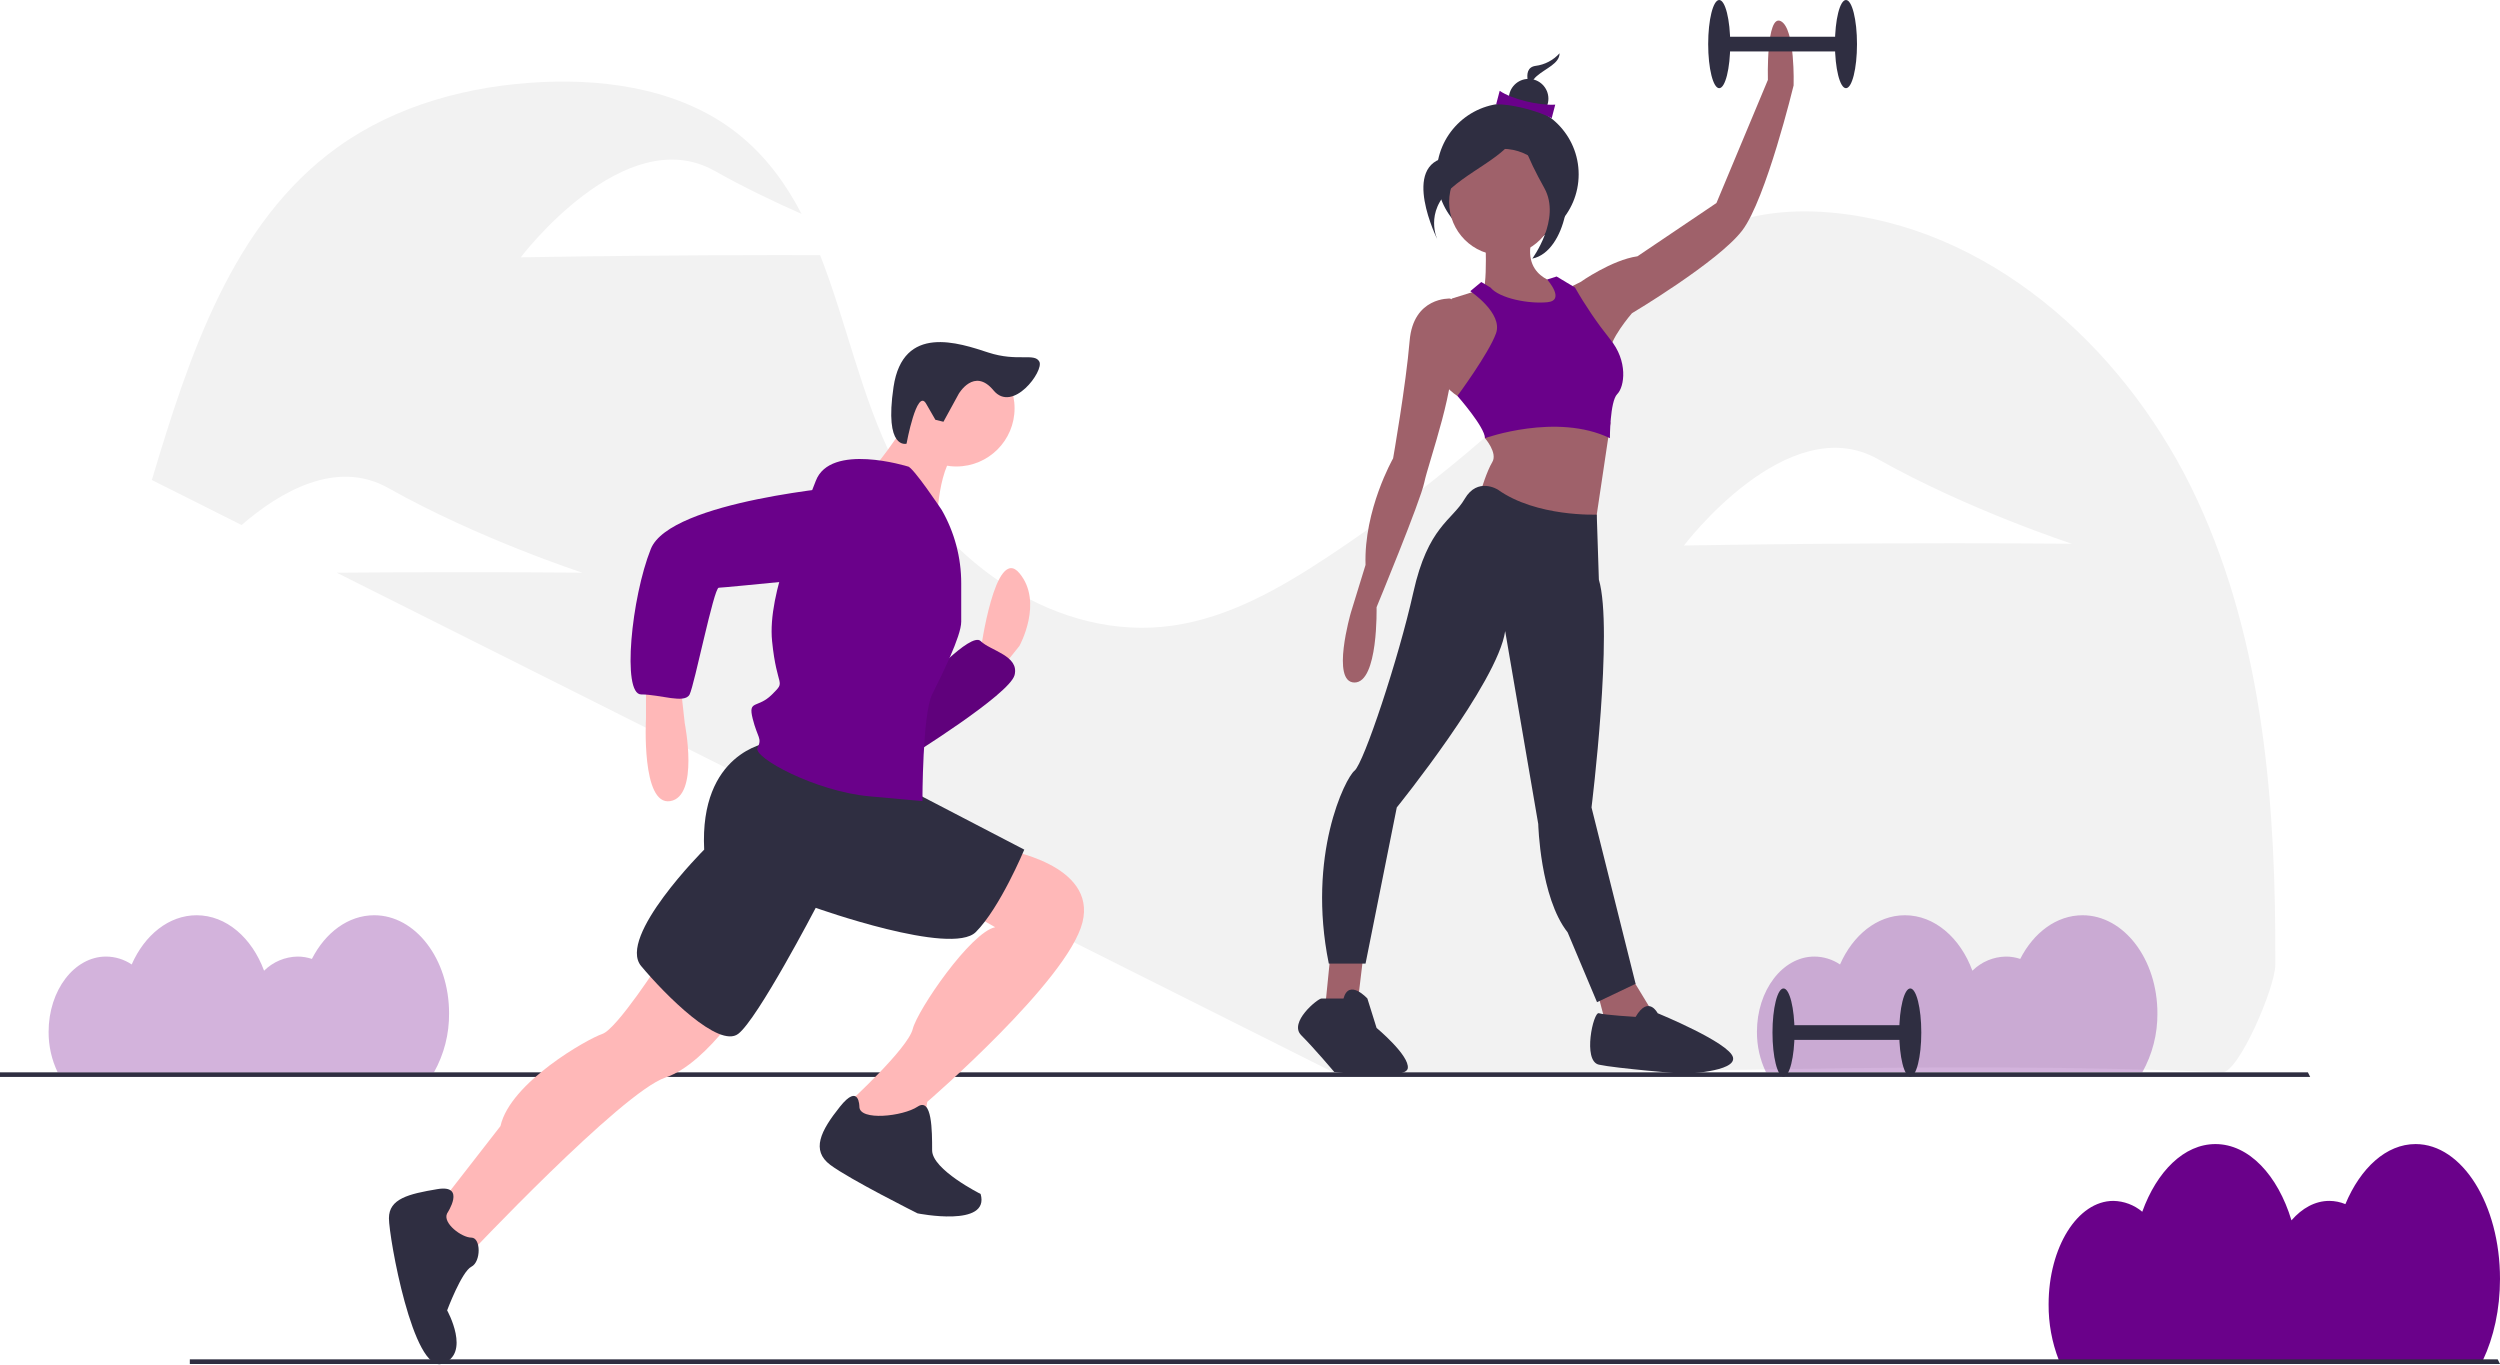
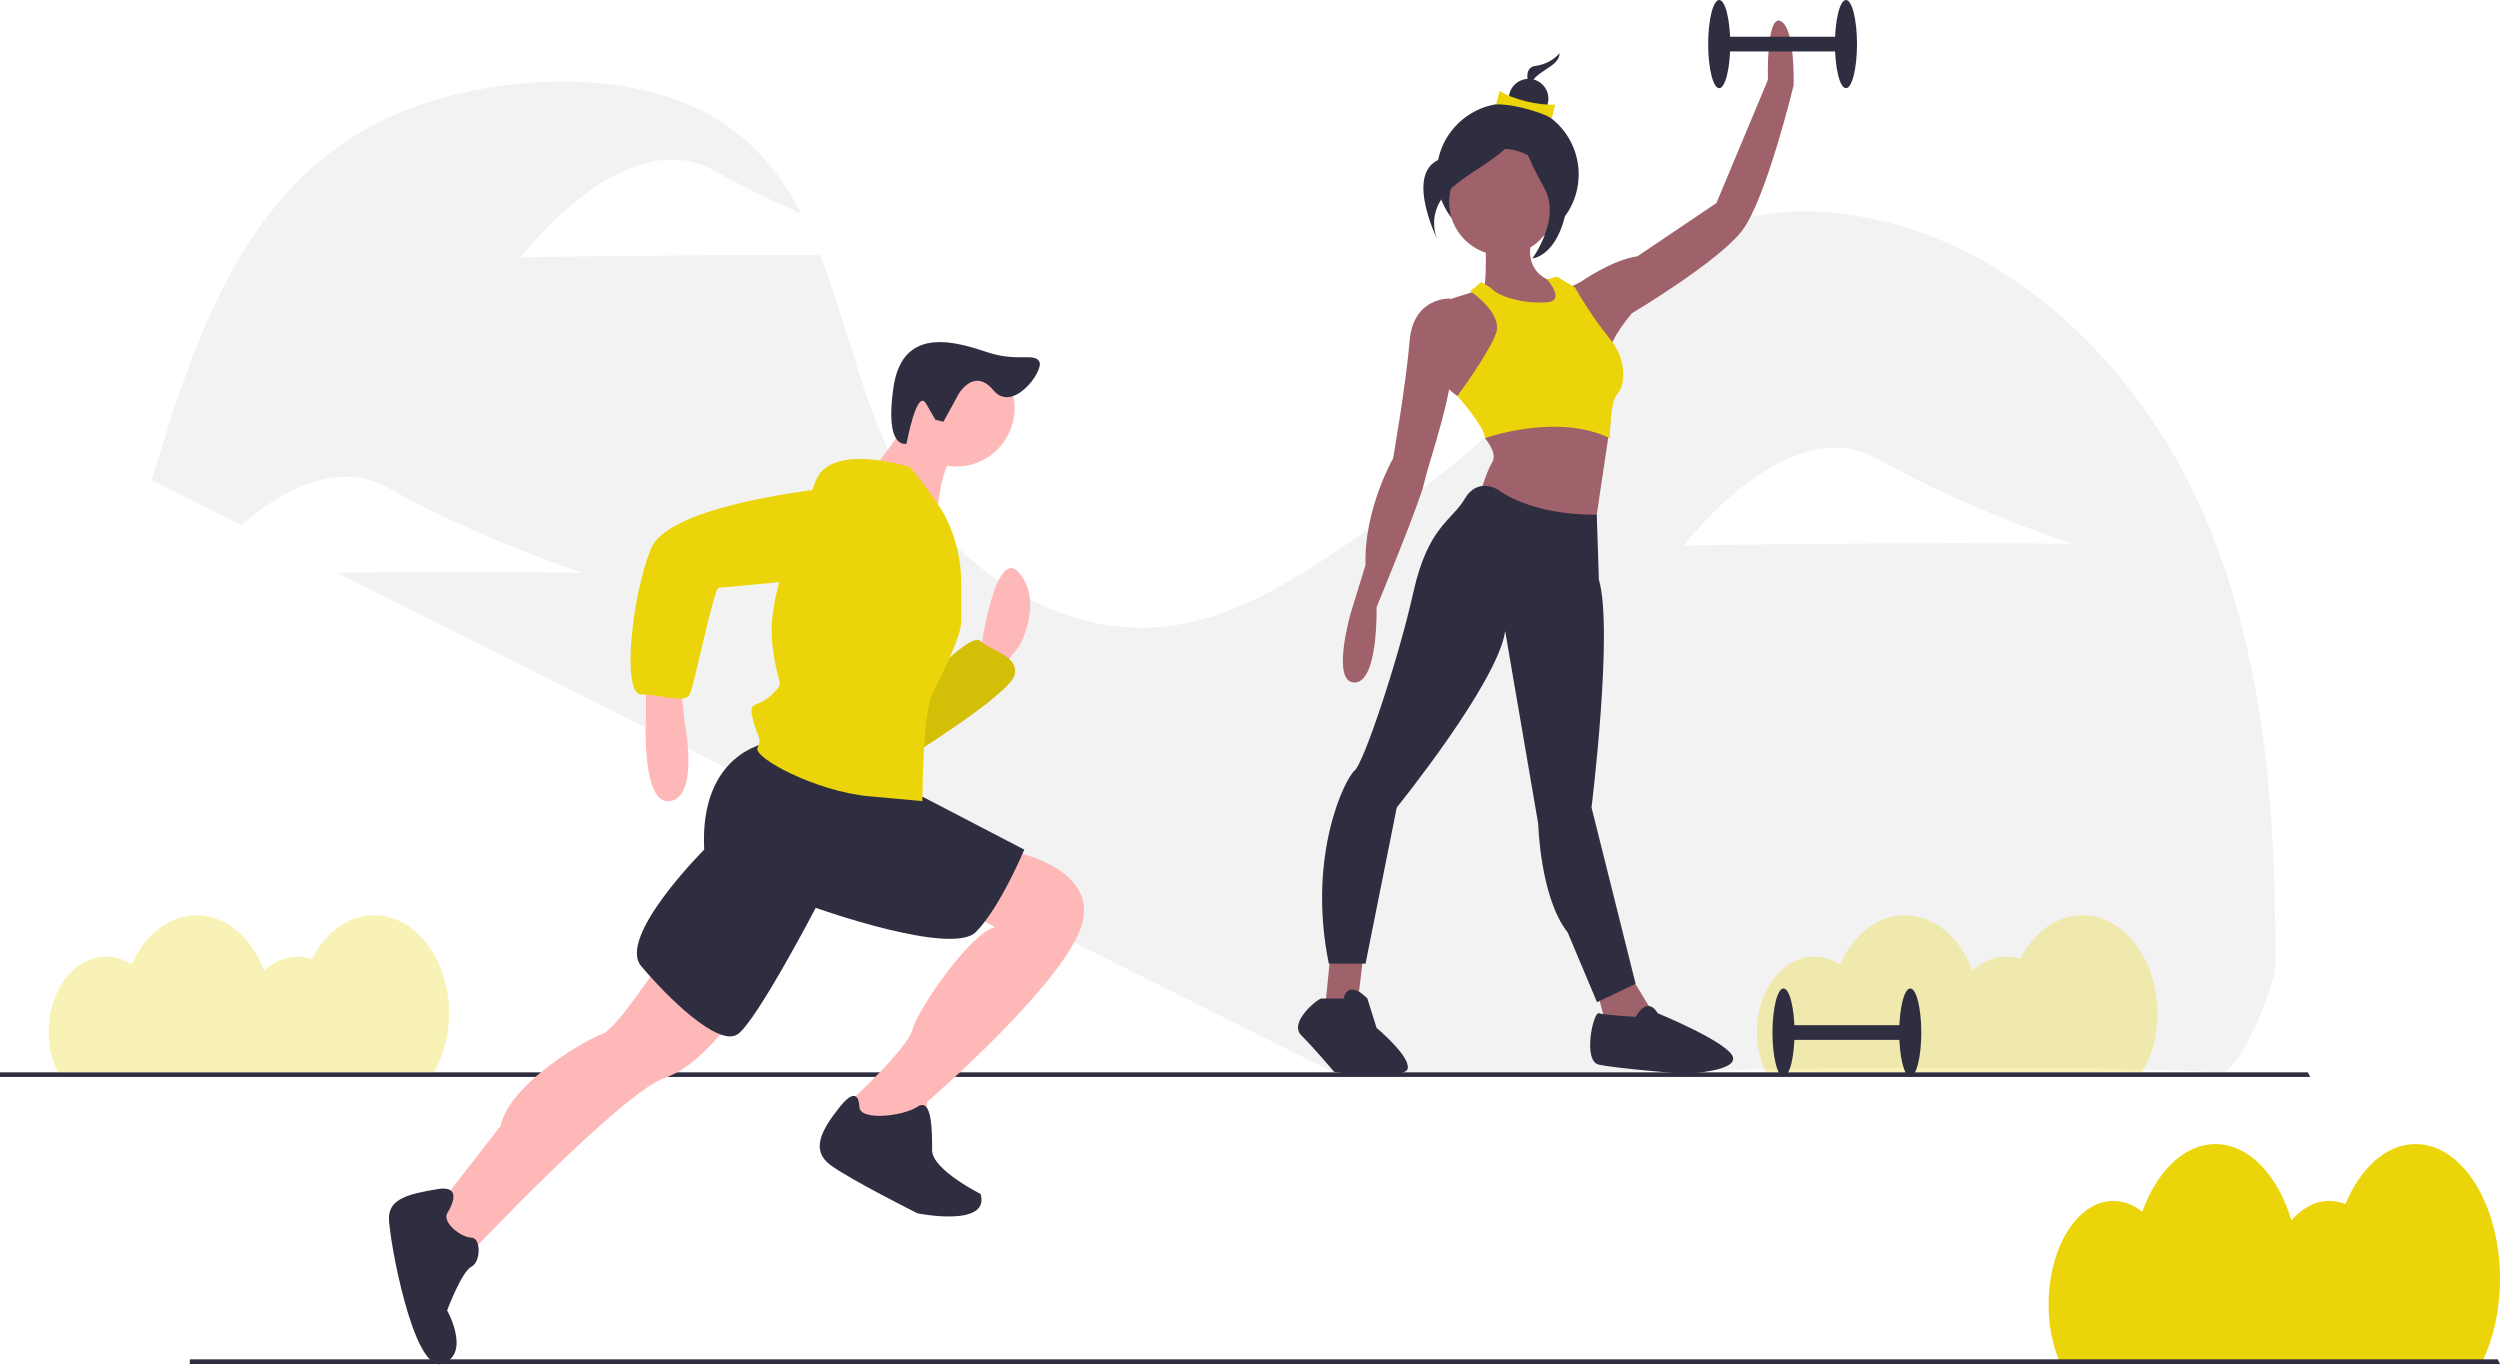
<svg xmlns="http://www.w3.org/2000/svg" id="f6ab8ba1-7e68-4bec-bb42-3789208a6270" data-name="Layer 1" width="1080" height="589.339" viewBox="0 0 1080 589.339">
-   <path d="M1140,707.811c0-32.167-16.322-58.243-36.457-58.243-12.655,0-23.8,10.305-30.337,25.946a18.287,18.287,0,0,0-6.967-1.398c-6.094,0-11.729,3.123-16.324,8.408-5.892-19.501-18.387-32.955-32.85-32.955-13.522,0-25.316,11.771-31.61,29.24a19.915,19.915,0,0,0-12.477-4.692C957.526,674.115,945,694.127,945,718.813a65.145,65.145,0,0,0,4.408,24.068h183.24C1137.261,733.125,1140,720.98,1140,707.811Z" transform="translate(-60 -155.3305)" fill="#6a018a" />
+   <path d="M1140,707.811c0-32.167-16.322-58.243-36.457-58.243-12.655,0-23.8,10.305-30.337,25.946a18.287,18.287,0,0,0-6.967-1.398c-6.094,0-11.729,3.123-16.324,8.408-5.892-19.501-18.387-32.955-32.85-32.955-13.522,0-25.316,11.771-31.61,29.24a19.915,19.915,0,0,0-12.477-4.692C957.526,674.115,945,694.127,945,718.813a65.145,65.145,0,0,0,4.408,24.068h183.24C1137.261,733.125,1140,720.98,1140,707.811Z" transform="translate(-60 -155.3305)" fill="#ebd409" />
  <path d="M1009.299,371.482c-28.71-62.107-84.896-115.09-152.771-123.726-17.946-2.283-36.684-1.367-53.335,5.706-21.857,9.285-37.965,28.025-54.246,45.313A654.108,654.108,0,0,1,633.987,395.622c-20.687,13.696-42.876,26.475-67.437,29.979-49.245,7.026-97.956-26.556-120.414-70.942-14.029-27.727-20.512-60.28-31.854-89.119-13.061-.025-28.623-.02-45.365.057-46.277.213-83.944.897-83.944.897s44.774-59.307,83.776-37.334c12.464,7.022,25.519,13.288,37.516,18.567-6.816-13.111-15.413-24.907-27.24-34.392-23.321-18.702-54.907-23.948-84.769-22.555-31.357,1.463-63.002,9.858-88.482,28.192-45.391,32.662-64.135,90.153-80.178,143.723l38.778,19.44c16.633-14.38,40.956-28.605,63.375-15.975,39.003,21.973,83.807,36.562,83.807,36.562s-37.362-.338-83.639-.125c-7.772.036-15.292.085-22.441.142L636,618.567c142,2,249.068-5.679,384,0,7.037.296,22.866-36.592,22.918-46.3C1043.29,503.846,1038.009,433.589,1009.299,371.482Zm-137.882,18.615c-46.277.213-83.944.897-83.944.897s44.774-59.307,83.776-37.334,83.807,36.562,83.807,36.562S917.694,389.884,871.417,390.097Z" transform="translate(-60 -155.3305)" fill="#f2f2f2" />
-   <path d="M992,593.067c0-23.388-14.481-42.349-32.343-42.349-11.227,0-21.115,7.493-26.915,18.865a19.362,19.362,0,0,0-6.181-1.016,21.059,21.059,0,0,0-14.483,6.113c-5.228-14.179-16.313-23.962-29.144-23.962-11.997,0-22.46,8.558-28.043,21.26a20.107,20.107,0,0,0-11.07-3.412c-13.709,0-24.822,14.551-24.822,32.5a39.928,39.928,0,0,0,3.911,17.5H985.477A51.201,51.201,0,0,0,992,593.067Z" transform="translate(-60 -155.3305)" fill="#6a018a" opacity="0.3" />
+   <path d="M992,593.067c0-23.388-14.481-42.349-32.343-42.349-11.227,0-21.115,7.493-26.915,18.865a19.362,19.362,0,0,0-6.181-1.016,21.059,21.059,0,0,0-14.483,6.113c-5.228-14.179-16.313-23.962-29.144-23.962-11.997,0-22.46,8.558-28.043,21.26a20.107,20.107,0,0,0-11.07-3.412c-13.709,0-24.822,14.551-24.822,32.5a39.928,39.928,0,0,0,3.911,17.5H985.477A51.201,51.201,0,0,0,992,593.067Z" transform="translate(-60 -155.3305)" fill="#ebd409" opacity="0.3" />
  <polygon points="1080 589.237 82 589.237 82 587.237 1079 587.237 1080 589.237" fill="#2f2e41" />
  <polygon points="998 465.237 0 465.237 0 463.237 997 463.237 998 465.237" fill="#2f2e41" />
  <path d="M483.63,436.467s6.285-46.093,16.761-33.523,0,31.427,0,31.427l-8.381,10.476-8.381-6.285Z" transform="translate(-60 -155.3305)" fill="#ffb8b8" />
-   <path d="M458.488,451.133s20.952-23.047,25.142-18.856,16.761,6.285,14.666,14.666-46.093,35.618-46.093,35.618Z" transform="translate(-60 -155.3305)" fill="#6a018a" />
+   <path d="M458.488,451.133s20.952-23.047,25.142-18.856,16.761,6.285,14.666,14.666-46.093,35.618-46.093,35.618Z" transform="translate(-60 -155.3305)" fill="#ebd409" />
  <path d="M458.488,451.133s20.952-23.047,25.142-18.856,16.761,6.285,14.666,14.666-46.093,35.618-46.093,35.618Z" transform="translate(-60 -155.3305)" opacity="0.1" />
  <path d="M339.064,449.038v16.761s-2.095,37.713,10.476,35.618,6.285-33.523,6.285-33.523l-2.095-18.856Z" transform="translate(-60 -155.3305)" fill="#ffb8b8" />
  <path d="M345.349,570.557s-18.856,29.332-25.142,31.427-39.808,20.952-43.998,39.808l-29.332,37.713,14.666,18.856s67.045-71.235,85.902-77.521,37.713-37.713,37.713-37.713Z" transform="translate(-60 -155.3305)" fill="#ffb8b8" />
  <path d="M494.105,522.369s39.808,6.285,33.523,31.427S460.583,631.317,460.583,631.317l-2.095,12.571L435.441,648.078l-10.476-10.476,2.095-6.285s25.142-23.047,27.237-31.427,25.142-41.903,35.618-43.998L475.249,547.511Z" transform="translate(-60 -155.3305)" fill="#ffb8b8" />
  <path d="M253.162,679.506s8.381-12.571-4.19-10.476-20.952,4.19-20.952,12.571,10.476,67.045,23.047,62.855,2.095-23.047,2.095-23.047,6.285-16.761,10.476-18.856,4.19-12.571,0-12.571S251.067,683.696,253.162,679.506Z" transform="translate(-60 -155.3305)" fill="#2f2e41" />
  <path d="M431.251,633.412s0-10.476-8.381,0-12.571,18.856-4.19,25.142,37.713,20.952,37.713,20.952,31.427,6.285,27.237-8.381c0,0-20.952-10.476-20.952-18.856s0-23.047-6.285-18.856S431.251,639.698,431.251,633.412Z" transform="translate(-60 -155.3305)" fill="#2f2e41" />
  <path d="M391.443,476.275s-29.332,4.19-27.237,46.093c0,0-37.713,37.713-27.237,50.284s33.523,35.618,41.903,29.332,33.523-54.474,33.523-54.474,58.664,20.952,69.14,10.476,20.952-35.618,20.952-35.618l-52.379-27.237Z" transform="translate(-60 -155.3305)" fill="#2f2e41" />
  <circle cx="413.154" cy="176.379" r="25.142" fill="#ffb8b8" />
  <path d="M454.297,333.804s-14.666,23.047-18.856,25.142,29.332,23.047,29.332,23.047,0-27.237,10.476-33.523Z" transform="translate(-60 -155.3305)" fill="#ffb8b8" />
-   <path d="M452.202,356.851s-33.523-10.476-39.808,6.285-20.952,48.189-18.856,69.14,6.285,16.761,0,23.047-10.476,2.095-8.381,10.476,4.19,8.381,2.095,12.571S412.394,497.227,435.441,499.322l23.047,2.095s0-37.713,4.19-46.093,12.571-25.142,12.571-31.427V407.265a63.607,63.607,0,0,0-8.381-31.558h0S454.297,356.851,452.202,356.851Z" transform="translate(-60 -155.3305)" fill="#6a018a" />
-   <path d="M427.06,365.232s-77.521,6.285-85.902,27.237-12.571,62.855-4.19,62.855,18.856,4.19,20.952,0,10.476-46.093,12.571-46.093,64.95-6.285,64.95-6.285S462.678,369.422,427.06,365.232Z" transform="translate(-60 -155.3305)" fill="#6a018a" />
+   <path d="M452.202,356.851s-33.523-10.476-39.808,6.285-20.952,48.189-18.856,69.14,6.285,16.761,0,23.047-10.476,2.095-8.381,10.476,4.19,8.381,2.095,12.571S412.394,497.227,435.441,499.322l23.047,2.095s0-37.713,4.19-46.093,12.571-25.142,12.571-31.427V407.265a63.607,63.607,0,0,0-8.381-31.558h0S454.297,356.851,452.202,356.851Z" transform="translate(-60 -155.3305)" fill="#ebd409" />
+   <path d="M427.06,365.232s-77.521,6.285-85.902,27.237-12.571,62.855-4.19,62.855,18.856,4.19,20.952,0,10.476-46.093,12.571-46.093,64.95-6.285,64.95-6.285S462.678,369.422,427.06,365.232Z" transform="translate(-60 -155.3305)" fill="#ebd409" />
  <path d="M474.164,325.476s6.672-11.595,15.012-1.524S511.083,315.516,509,311.567s-9.438.178-22.042-3.943-36.885-12.514-40.951,14.867,5.618,24.511,5.618,24.511,4.439-24.263,8.451-17.294l4.012,6.969,3.48.857Z" transform="translate(-60 -155.3305)" fill="#2f2e41" />
  <circle cx="651.309" cy="75.314" r="30.674" fill="#2f2e41" />
  <path d="M701.504,253.349s1.587,28.572-1.587,28.572S719.758,295.413,719.758,295.413l14.286-7.937v-9.524s-19.048-2.381-11.111-23.016S701.504,253.349,701.504,253.349Z" transform="translate(-60 -155.3305)" fill="#9f616a" />
  <polygon points="574.835 411.517 572.454 435.327 580.391 437.708 586.74 431.359 589.121 411.517 574.835 411.517" fill="#9f616a" />
  <polygon points="689.124 425.01 693.092 440.089 704.203 447.232 716.109 440.883 702.616 418.66 689.124 425.01" fill="#9f616a" />
  <circle cx="649.043" cy="87.304" r="23.016" fill="#9f616a" />
  <path d="M695.154,328.747l-5.556-2.381s-9.524-5.556-10.318-16.667,7.937-25.397,7.937-25.397l12.699-3.968,14.92,12.143.16,19.603Z" transform="translate(-60 -155.3305)" fill="#9f616a" />
  <path d="M689.599,285.889l-3.175-1.587s-15.873-.794-17.461,18.254-7.143,50.795-7.143,50.795-12.699,22.223-11.905,46.033l-6.349,20.635s-8.73,30.159,1.587,30.159,9.524-32.54,9.524-32.54,19.048-46.033,20.635-53.969,15.08-45.239,11.111-55.557S689.599,285.889,689.599,285.889Z" transform="translate(-60 -155.3305)" fill="#9f616a" />
  <path d="M701.504,335.89v8.73s5.556,6.349,3.175,10.318-4.762,11.905-4.762,11.905L711.028,384.304l37.302,3.175,7.418-49.699Z" transform="translate(-60 -155.3305)" fill="#9f616a" />
  <path d="M736.425,280.333l6.349-3.175s13.492-9.524,24.604-11.111l34.128-23.016,22.223-53.176s-.794-28.572,5.556-25.397S834.84,192.236,834.84,192.236s-11.905,49.207-22.223,62.7-47.62,35.715-47.62,35.715-10.318,11.905-9.524,17.461S736.425,280.333,736.425,280.333Z" transform="translate(-60 -155.3305)" fill="#9f616a" />
  <path d="M707.059,366.843s-8.73-5.556-14.286,3.968-15.873,11.905-22.223,40.477S649.121,485.1,645.153,488.275s-20.635,36.509-11.111,83.335h15.873L663.408,504.148s43.652-53.969,46.826-76.192L724.52,511.291s.794,31.747,12.699,46.826l12.699,30.159,16.667-7.937-19.048-76.192s9.524-76.986,3.175-98.415l-.912-28.094S723.726,378.748,707.059,366.843Z" transform="translate(-60 -155.3305)" fill="#2f2e41" />
  <path d="M640.391,586.69h-9.524c-1.587,0-14.286,10.318-8.73,15.873s14.286,15.873,14.286,15.873,30.953,3.937,31.747-1.619-13.492-17.429-13.492-17.429l-3.968-12.699S642.772,577.959,640.391,586.69Z" transform="translate(-60 -155.3305)" fill="#2f2e41" />
  <path d="M766.584,594.626s-13.492-.794-15.873-1.587-7.143,20.635,0,22.223S787.22,619.23,787.22,619.23s23.016-.794,21.429-7.143-32.54-19.048-32.54-19.048S772.14,585.102,766.584,594.626Z" transform="translate(-60 -155.3305)" fill="#2f2e41" />
-   <path d="M703.885,279.54l-3.968-2.381-4.762,3.968s14.286,9.524,11.111,18.254-16.667,26.985-16.667,26.985,11.905,13.492,11.905,18.254c0,0,30.953-11.111,53.969,0,0,0,0-15.873,3.175-19.048s4.762-14.286-3.175-23.81a174.007,174.007,0,0,1-15.08-22.223l-7.937-4.762-4.088,1.297s8.056,9.021.12,9.815S707.853,284.302,703.885,279.54Z" transform="translate(-60 -155.3305)" fill="#6a018a" />
+   <path d="M703.885,279.54l-3.968-2.381-4.762,3.968s14.286,9.524,11.111,18.254-16.667,26.985-16.667,26.985,11.905,13.492,11.905,18.254c0,0,30.953-11.111,53.969,0,0,0,0-15.873,3.175-19.048s4.762-14.286-3.175-23.81a174.007,174.007,0,0,1-15.08-22.223l-7.937-4.762-4.088,1.297s8.056,9.021.12,9.815S707.853,284.302,703.885,279.54Z" transform="translate(-60 -155.3305)" fill="#ebd409" />
  <path d="M733.728,178.347a16.767,16.767,0,0,1-10.4,5.448c-6.933.99-1.486,11.886-1.486,11.886s-1.981-3.962,1.981-7.429S733.728,182.804,733.728,178.347Z" transform="translate(-60 -155.3305)" fill="#2f2e41" />
  <circle cx="660.36" cy="42.628" r="8.549" fill="#2f2e41" />
-   <path d="M730.34,206.376c-6.604-3.45-17.965-6.163-24.002-5.969l1.527-5.838c5.344,3.631,16.645,6.394,24.002,5.969Z" transform="translate(-60 -155.3305)" fill="#6a018a" />
+   <path d="M730.34,206.376c-6.604-3.45-17.965-6.163-24.002-5.969l1.527-5.838c5.344,3.631,16.645,6.394,24.002,5.969Z" transform="translate(-60 -155.3305)" fill="#ebd409" />
  <path d="M716.696,206.89s-10.407,13.38-31.221,16.354-4.46,35.681-4.46,35.681-5.947-11.894,5.947-22.3S716.696,220.27,716.696,206.89Z" transform="translate(-60 -155.3305)" fill="#2f2e41" />
  <path d="M717.49,206.096s5.947,20.814,14.867,23.787,4.46,34.194-10.407,37.167c0,0,12.637-17.097,5.203-30.477S715.26,212.786,717.49,206.096Z" transform="translate(-60 -155.3305)" fill="#2f2e41" />
  <rect x="742.696" y="15.873" width="54.763" height="6.349" fill="#2f2e41" />
  <ellipse cx="797.46" cy="19.048" rx="4.762" ry="19.048" fill="#2f2e41" />
  <ellipse cx="742.696" cy="19.048" rx="4.762" ry="19.048" fill="#2f2e41" />
  <rect x="770.475" y="442.882" width="54.763" height="6.349" fill="#2f2e41" />
  <ellipse cx="825.238" cy="446.057" rx="4.762" ry="19.048" fill="#2f2e41" />
  <ellipse cx="770.475" cy="446.057" rx="4.762" ry="19.048" fill="#2f2e41" />
-   <path d="M254,593.067c0-23.388-14.481-42.349-32.343-42.349-11.227,0-21.115,7.493-26.915,18.865a19.362,19.362,0,0,0-6.181-1.016,21.059,21.059,0,0,0-14.483,6.113c-5.228-14.179-16.313-23.962-29.144-23.962-11.997,0-22.46,8.558-28.043,21.26a20.107,20.107,0,0,0-11.07-3.412c-13.709,0-24.822,14.551-24.822,32.5a39.928,39.928,0,0,0,3.911,17.5H247.477A51.201,51.201,0,0,0,254,593.067Z" transform="translate(-60 -155.3305)" fill="#6a018a" opacity="0.3" />
+   <path d="M254,593.067c0-23.388-14.481-42.349-32.343-42.349-11.227,0-21.115,7.493-26.915,18.865a19.362,19.362,0,0,0-6.181-1.016,21.059,21.059,0,0,0-14.483,6.113c-5.228-14.179-16.313-23.962-29.144-23.962-11.997,0-22.46,8.558-28.043,21.26a20.107,20.107,0,0,0-11.07-3.412c-13.709,0-24.822,14.551-24.822,32.5a39.928,39.928,0,0,0,3.911,17.5H247.477A51.201,51.201,0,0,0,254,593.067Z" transform="translate(-60 -155.3305)" fill="#ebd409" opacity="0.3" />
</svg>
